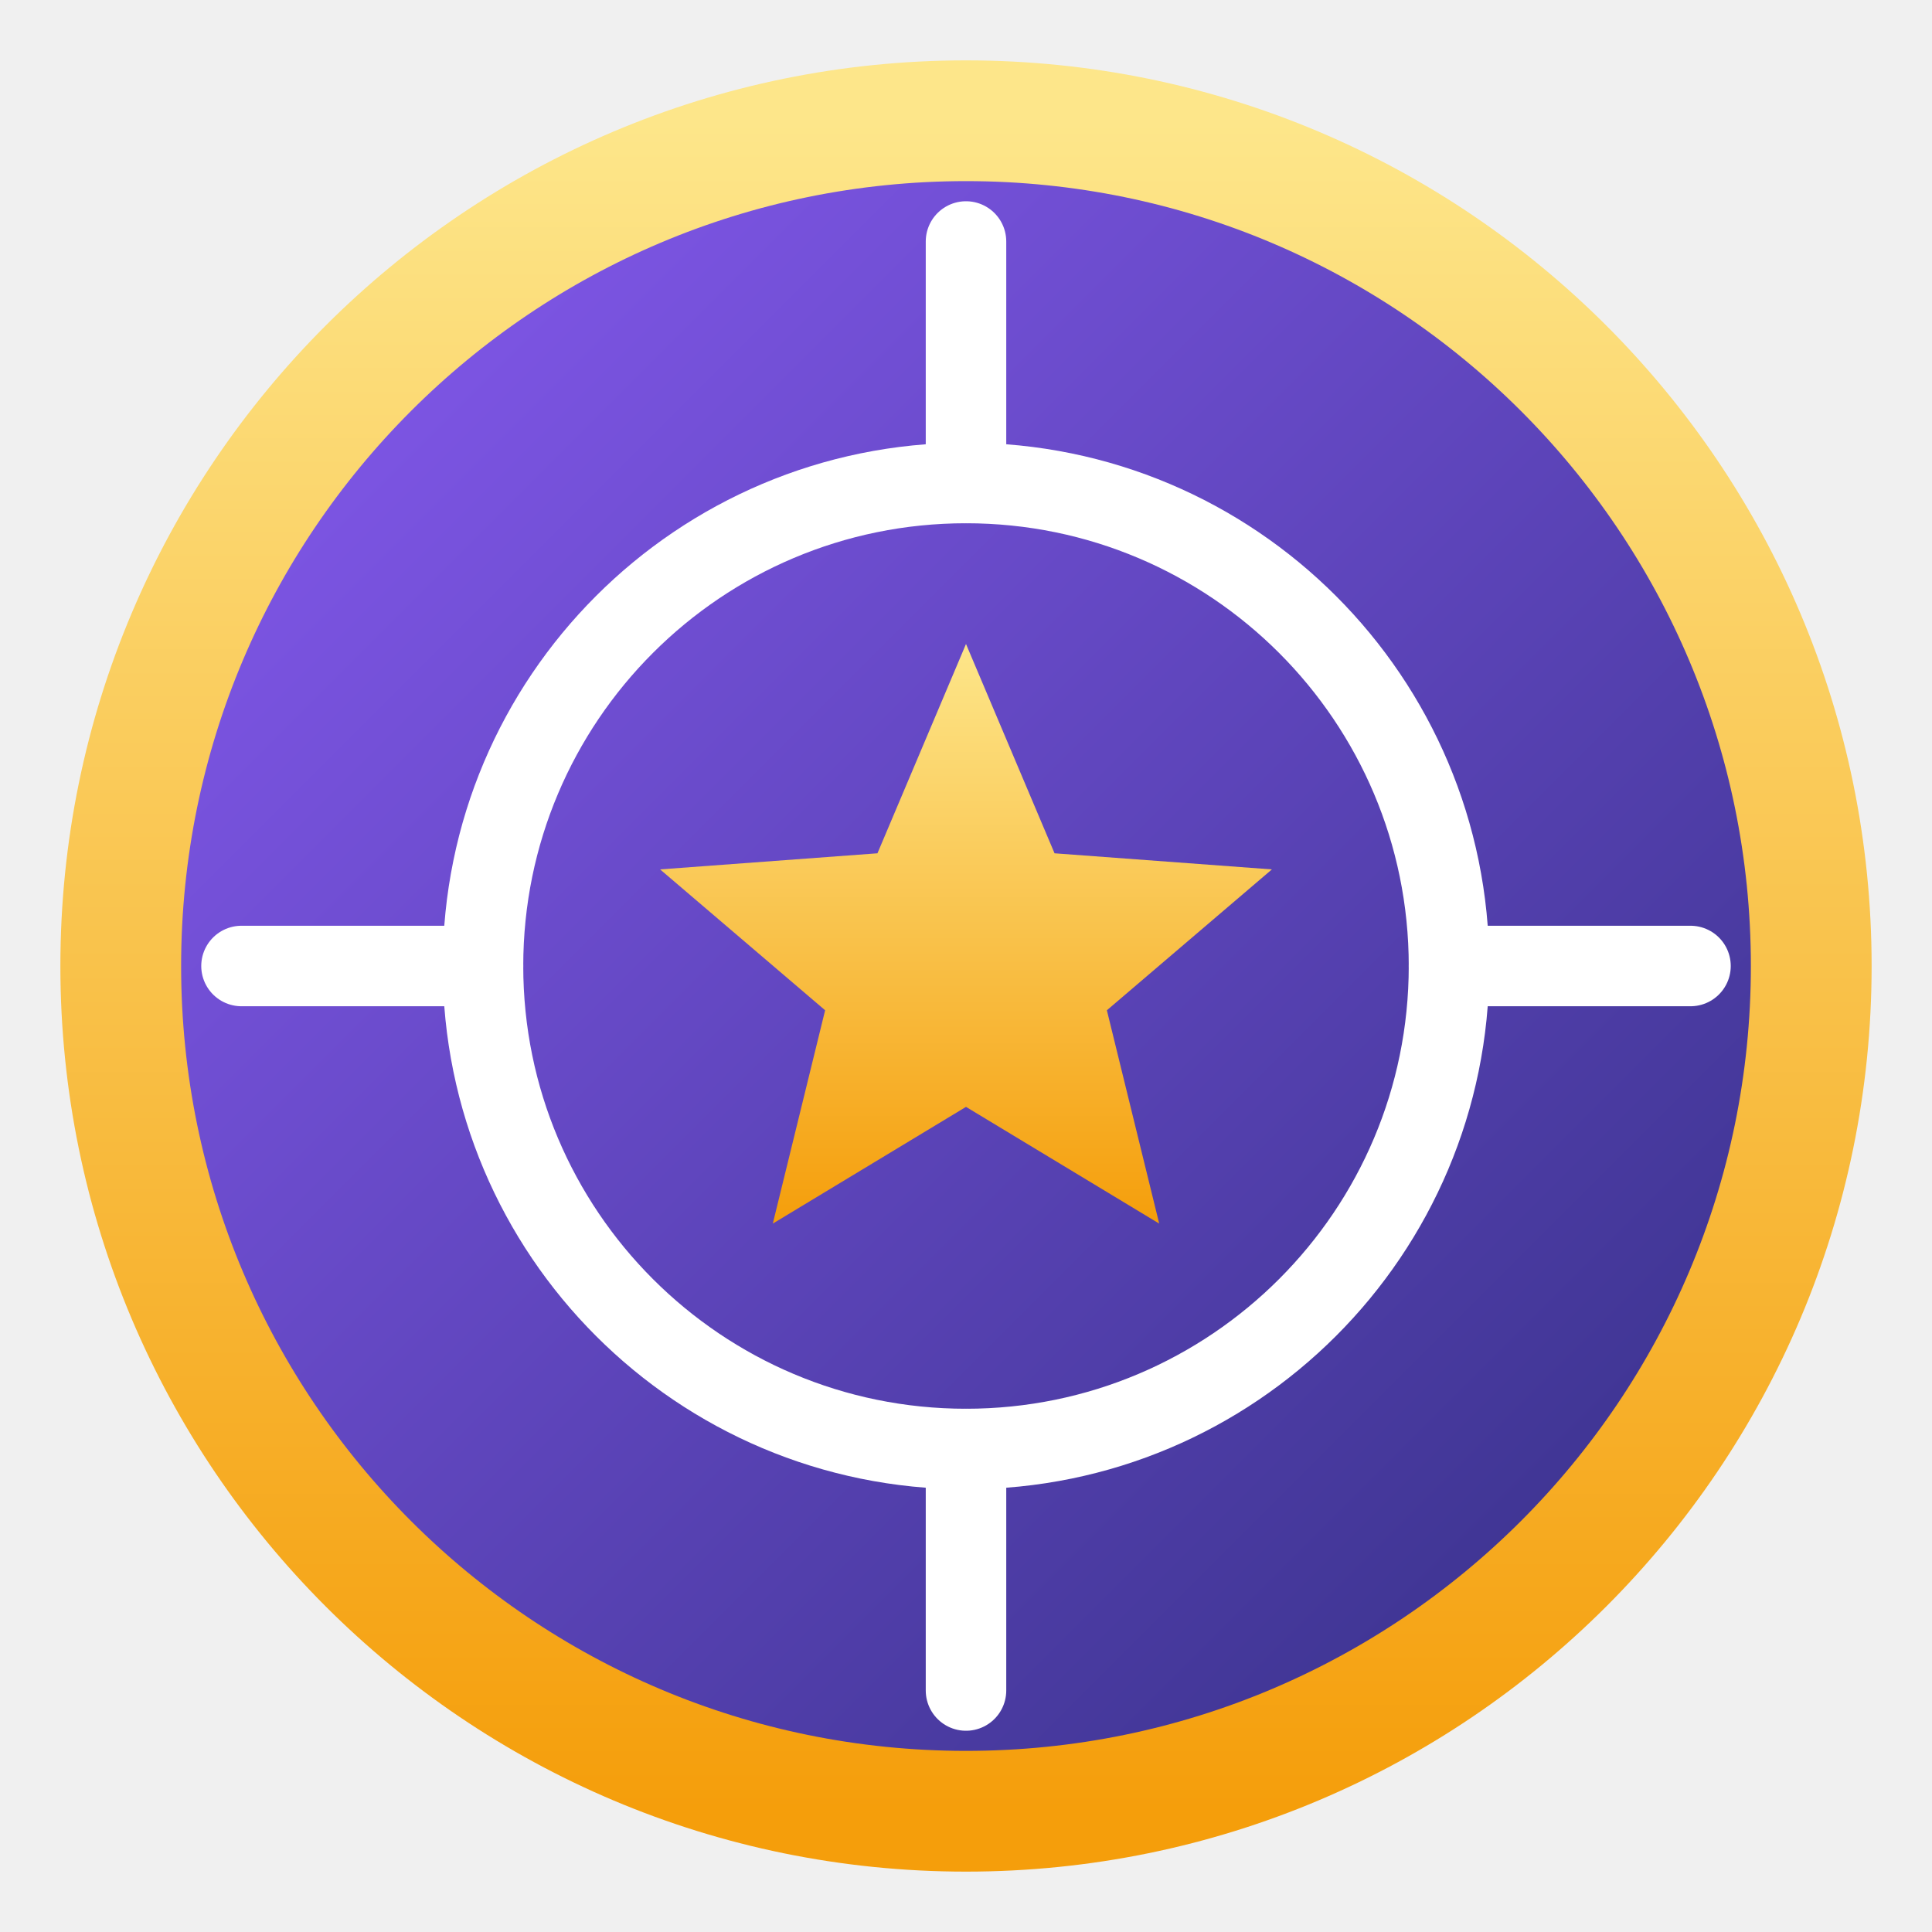
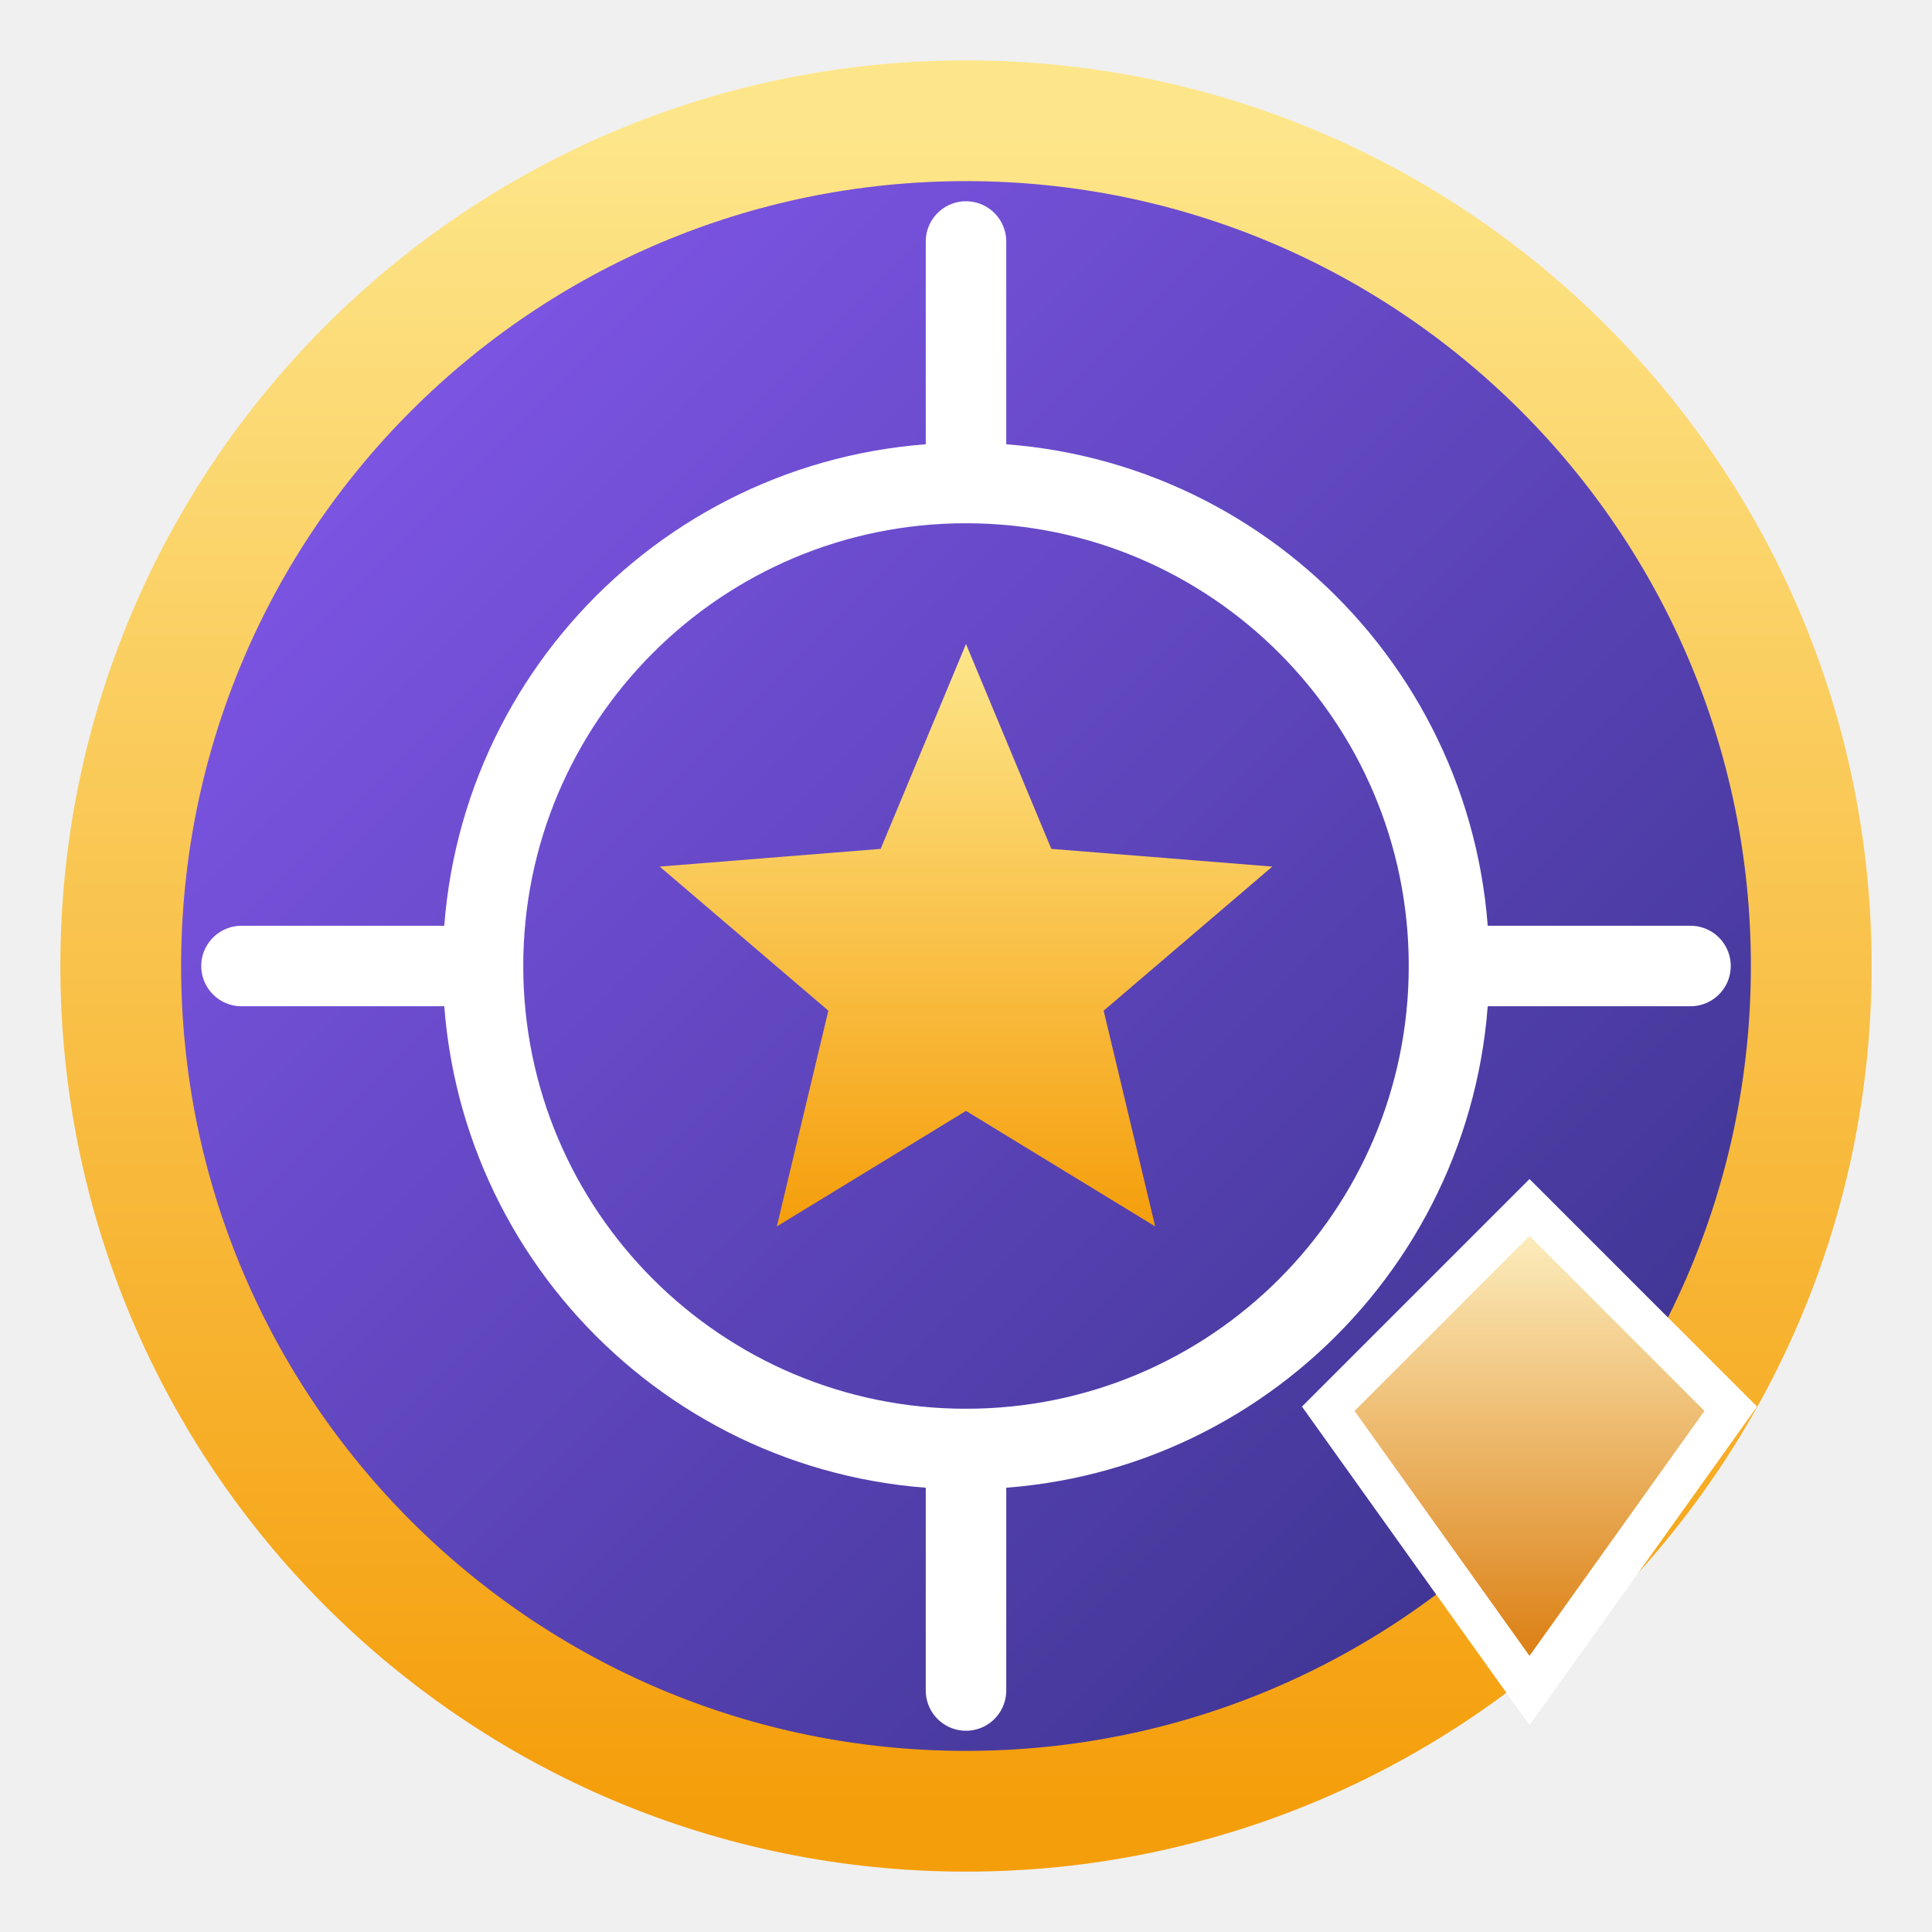
<svg xmlns="http://www.w3.org/2000/svg" viewBox="0 0 48 48" width="48" height="48">
  <defs>
-     <linearGradient id="eliteHunterDisc" x1="0" y1="0" x2="1" y2="1">
+     <linearGradient id="pmEliteDisc" x1="0" y1="0" x2="1" y2="1">
      <stop offset="0" stop-color="#8B5CF6" />
      <stop offset="1" stop-color="#312E81" />
    </linearGradient>
-     <linearGradient id="eliteHunterGold" x1="0" y1="0" x2="0" y2="1">
+     <linearGradient id="pmEliteGold" x1="0" y1="0" x2="0" y2="1">
      <stop offset="0" stop-color="#FDE68A" />
      <stop offset="1" stop-color="#F59E0B" />
    </linearGradient>
+     <linearGradient id="pmEliteGem" x1="0" y1="0" x2="0" y2="1">
+       <stop offset="0" stop-color="#FEF3C7" />
+       <stop offset="1" stop-color="#D97706" />
+     </linearGradient>
  </defs>
-   <circle cx="24" cy="24" r="21" fill="url(#eliteHunterDisc)" stroke="url(#eliteHunterGold)" stroke-width="3" />
+   <circle cx="24" cy="24" r="21" fill="url(#pmEliteDisc)" stroke="url(#pmEliteGold)" stroke-width="3" />
  <circle cx="24" cy="24" r="12" fill="none" stroke="#FFFFFF" stroke-width="2" />
  <g stroke="#FFFFFF" stroke-width="2" stroke-linecap="round">
    <line x1="24" y1="6" x2="24" y2="12" />
    <line x1="24" y1="36" x2="24" y2="42" />
    <line x1="6" y1="24" x2="12" y2="24" />
    <line x1="36" y1="24" x2="42" y2="24" />
  </g>
-   <path d="M24 16 L26.2 21.2 L31.6 21.6 L27.5 25.1 L28.8 30.4 L24 27.5 L19.2 30.4 L20.5 25.1 L16.4 21.6 L21.8 21.2 Z" fill="url(#eliteHunterGold)" />
+   <path d="M24.00 16.00 L26.12 21.09 L31.61 21.53 L27.42 25.11 L28.70 30.47 L24.00 27.60 L19.30 30.47 L20.58 25.11 L16.39 21.53 L21.88 21.09 Z" fill="url(#pmEliteGold)" />
+   <path d="M38 30 L43 35 L38 42 L33 35 Z" fill="url(#pmEliteGem)" stroke="#FFFFFF" stroke-width="1" />
</svg>
